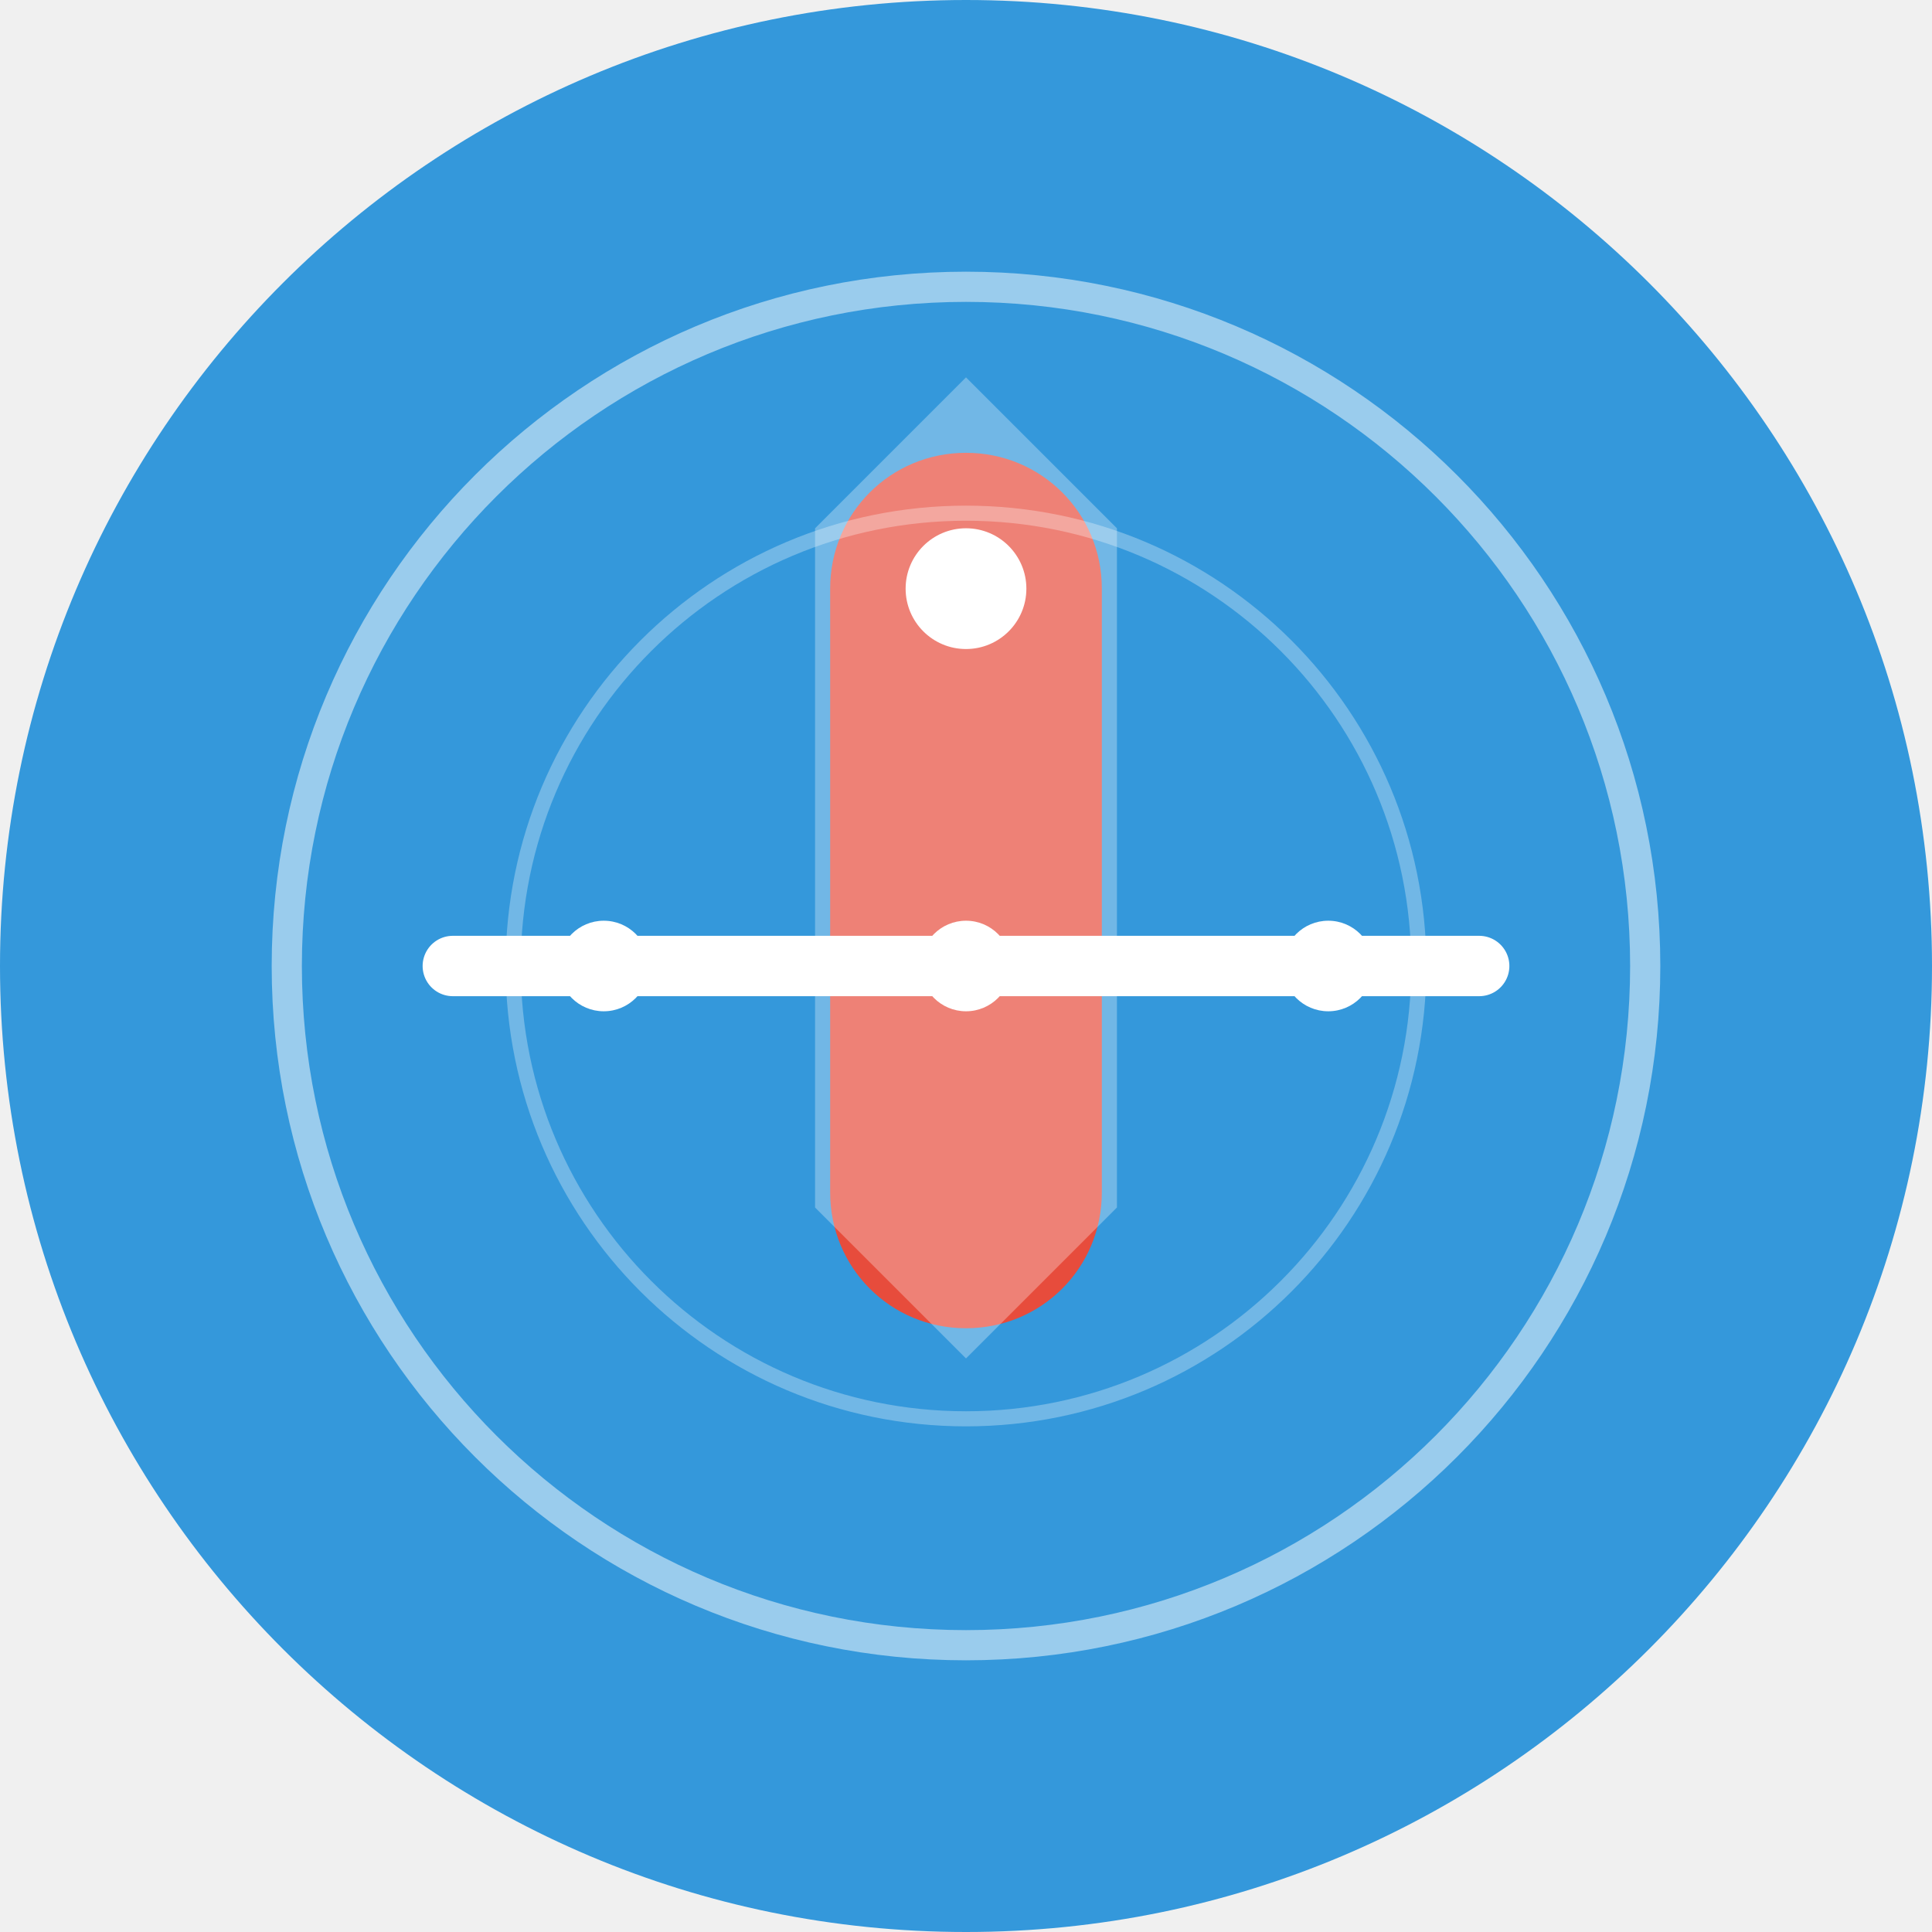
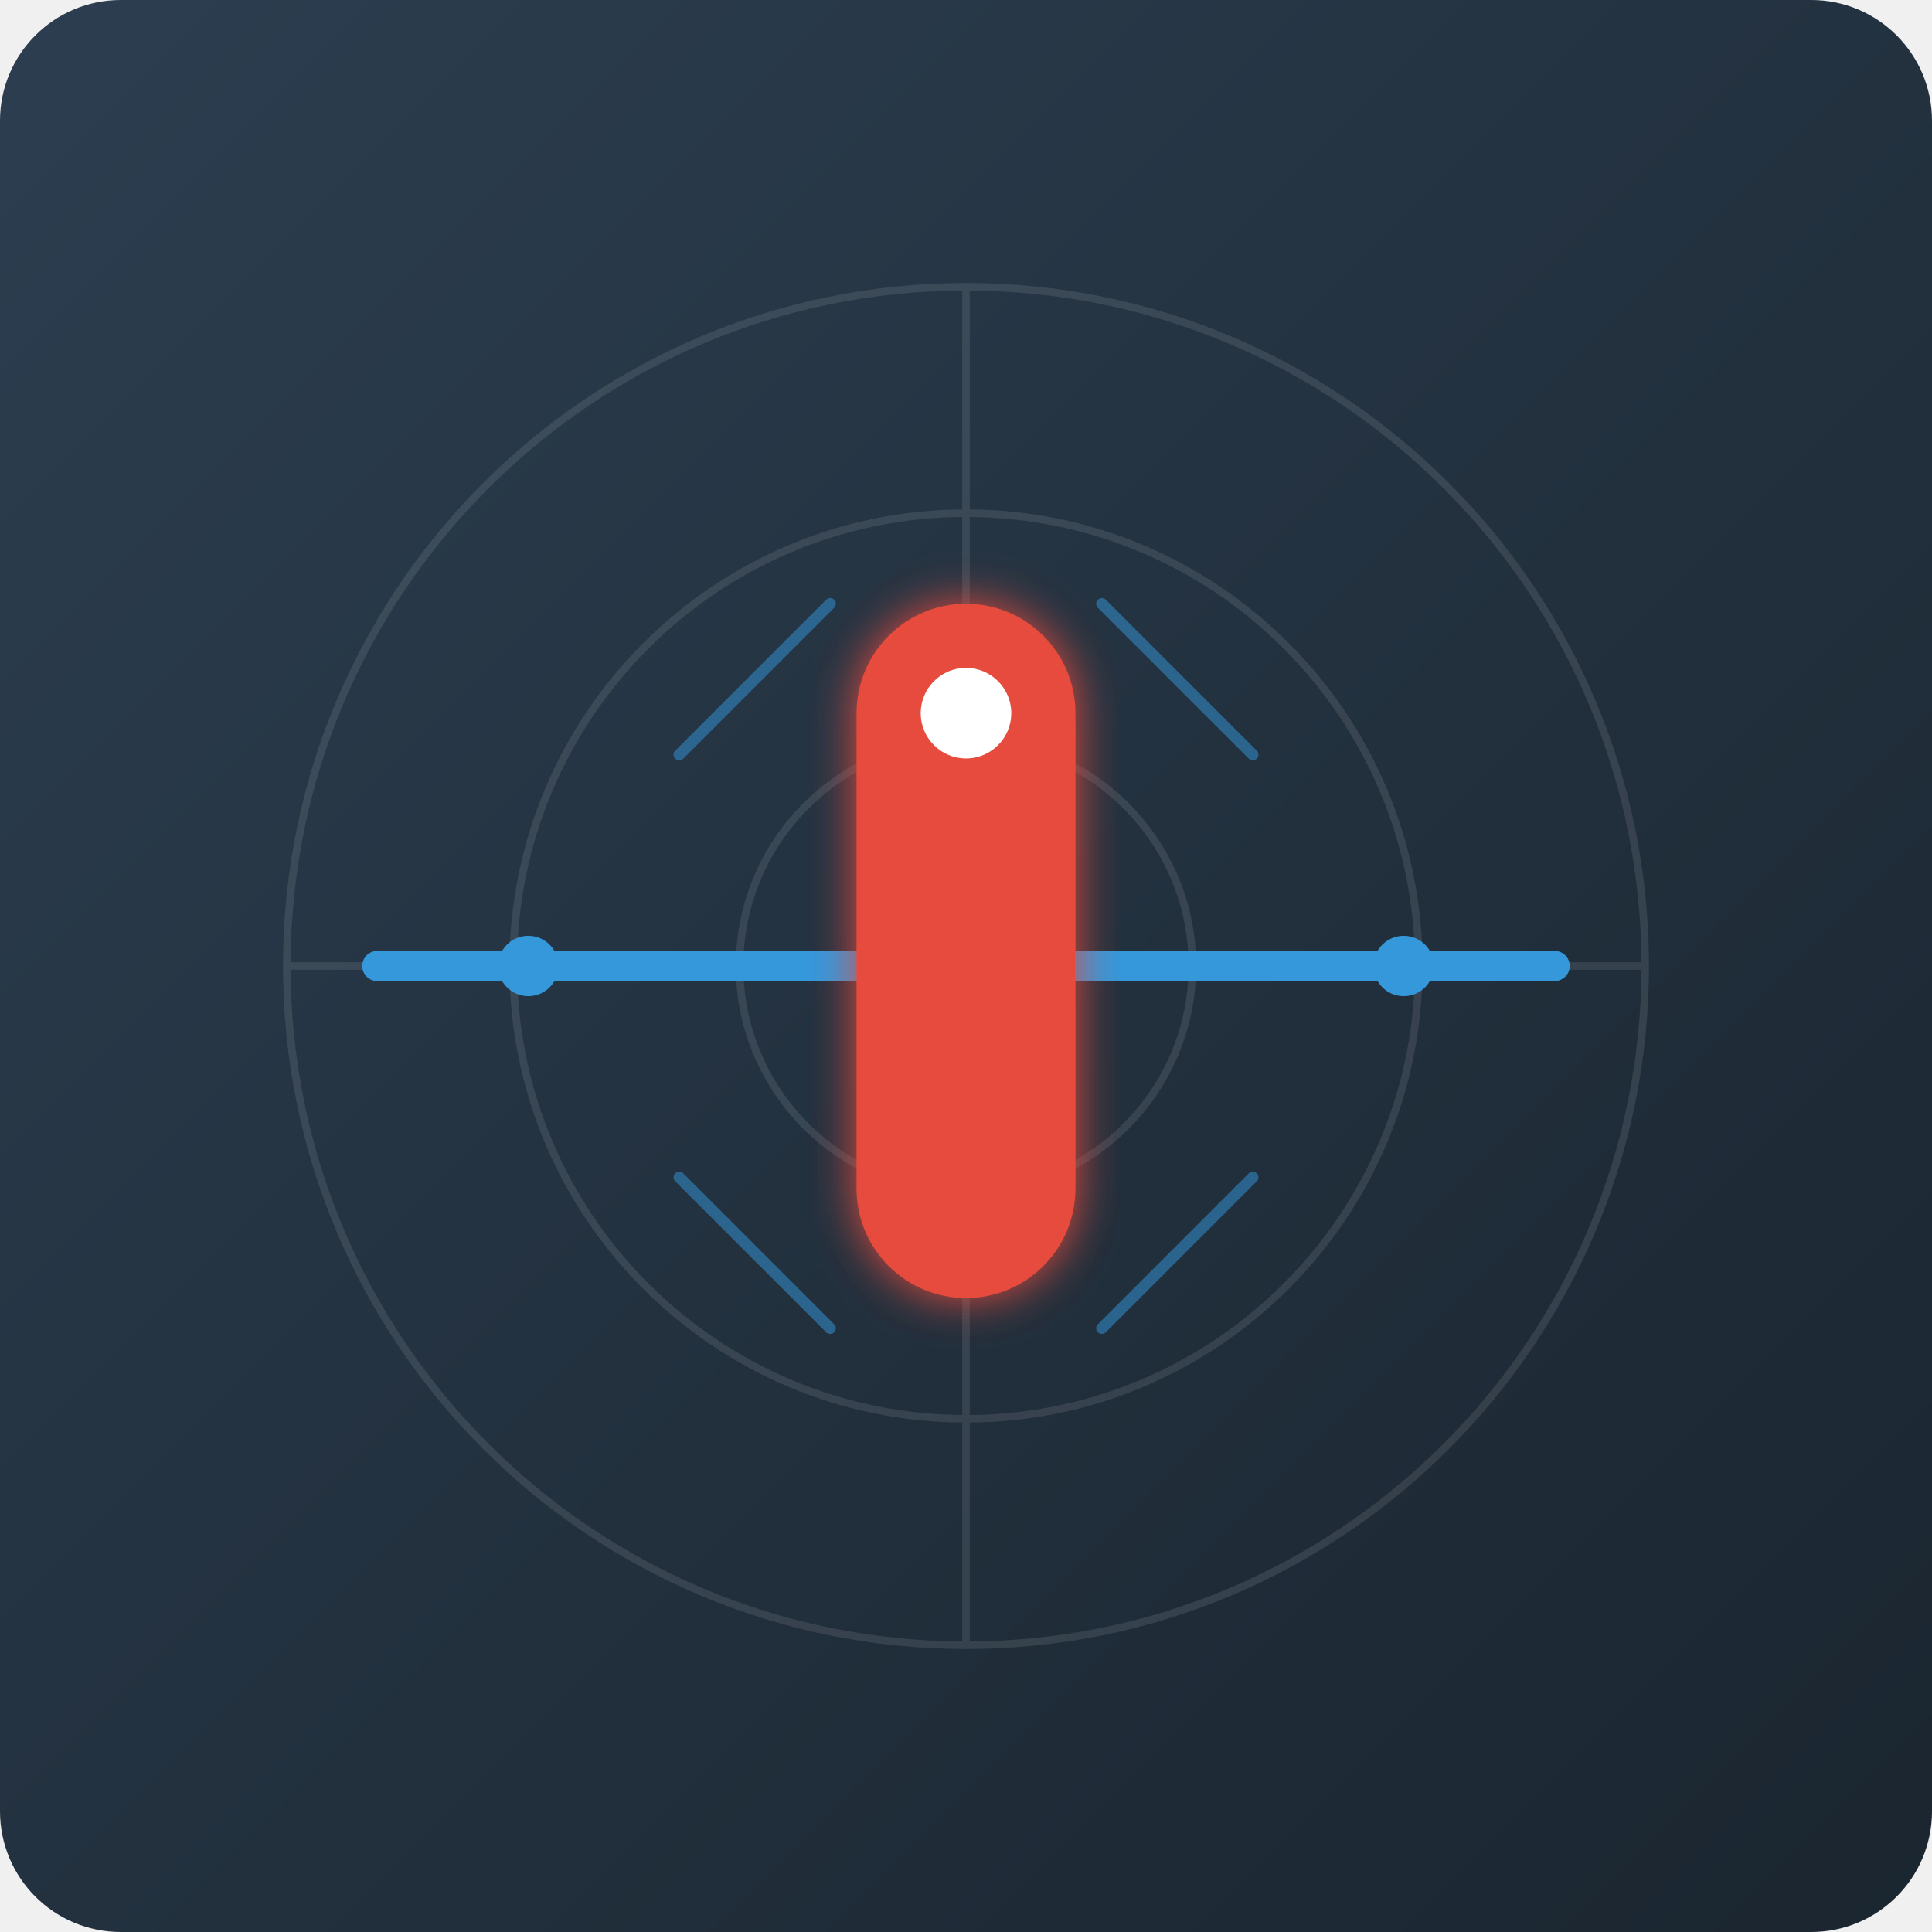
<svg xmlns="http://www.w3.org/2000/svg" width="512" height="512" viewBox="0 0 512 512">
-   <circle cx="256" cy="256" r="256" fill="#3498db" />
-   <path d="M256 120c-20 0-36 16-36 36v160c0 20 16 36 36 36s36-16 36-36V156c0-20-16-36-36-36z" fill="#e74c3c" />
-   <path d="M256 100l-40 40v180l40 40 40-40V140l-40-40z" fill="#ffffff" opacity="0.3" />
-   <circle cx="256" cy="156" r="16" fill="#ffffff" />
-   <line x1="120" y1="256" x2="392" y2="256" stroke="#ffffff" stroke-width="16" stroke-linecap="round" />
-   <circle cx="160" cy="256" r="12" fill="#ffffff" />
-   <circle cx="256" cy="256" r="12" fill="#ffffff" />
-   <circle cx="352" cy="256" r="12" fill="#ffffff" />
-   <circle cx="256" cy="256" r="180" stroke="#ffffff" stroke-width="8" fill="none" opacity="0.5" />
-   <circle cx="256" cy="256" r="120" stroke="#ffffff" stroke-width="4" fill="none" opacity="0.3" />
+   <defs>
+     <linearGradient id="bg-gradient" x1="0%" y1="0%" x2="100%" y2="100%">
+       <stop offset="0%" style="stop-color:#2c3e50;stop-opacity:1" />
+       <stop offset="100%" style="stop-color:#1a252f;stop-opacity:1" />
+     </linearGradient>
+     <filter id="glow" x="-20%" y="-20%" width="140%" height="140%">
+       <feGaussianBlur stdDeviation="6" result="blur" />
+       <feComposite in="SourceGraphic" in2="blur" operator="over" />
+     </filter>
+   </defs>
+   <rect width="512" height="512" fill="url(#bg-gradient)" rx="32" ry="32" />
+   <g opacity="0.1">
+     <circle cx="256" cy="256" r="180" stroke="#ffffff" stroke-width="2" fill="none" />
+     <circle cx="256" cy="256" r="120" stroke="#ffffff" stroke-width="2" fill="none" />
+     <circle cx="256" cy="256" r="60" stroke="#ffffff" stroke-width="2" fill="none" />
+     <line x1="76" y1="256" x2="436" y2="256" stroke="#ffffff" stroke-width="2" />
+     <line x1="256" y1="76" x2="256" y2="436" stroke="#ffffff" stroke-width="2" />
+   </g>
+   <line x1="100" y1="256" x2="412" y2="256" stroke="#3498db" stroke-width="8" stroke-linecap="round" />
+   <circle cx="140" cy="256" r="8" fill="#3498db" />
+   <circle cx="256" cy="256" r="8" fill="#3498db" />
+   <circle cx="372" cy="256" r="8" fill="#3498db" />
+   <g filter="url(#glow)">
+     <path d="M256 160c-16 0-29 13-29 29v126c0 16 13 29 29 29s29-13 29-29V189c0-16-13-29-29-29z" fill="#e74c3c" />
+     <circle cx="256" cy="189" r="12" fill="#ffffff" />
+   </g>
+   <path d="M180 200L220 160M332 200L292 160M180 312L220 352M332 312L292 352" stroke="#3498db" stroke-width="3" stroke-linecap="round" opacity="0.5" />
</svg>
